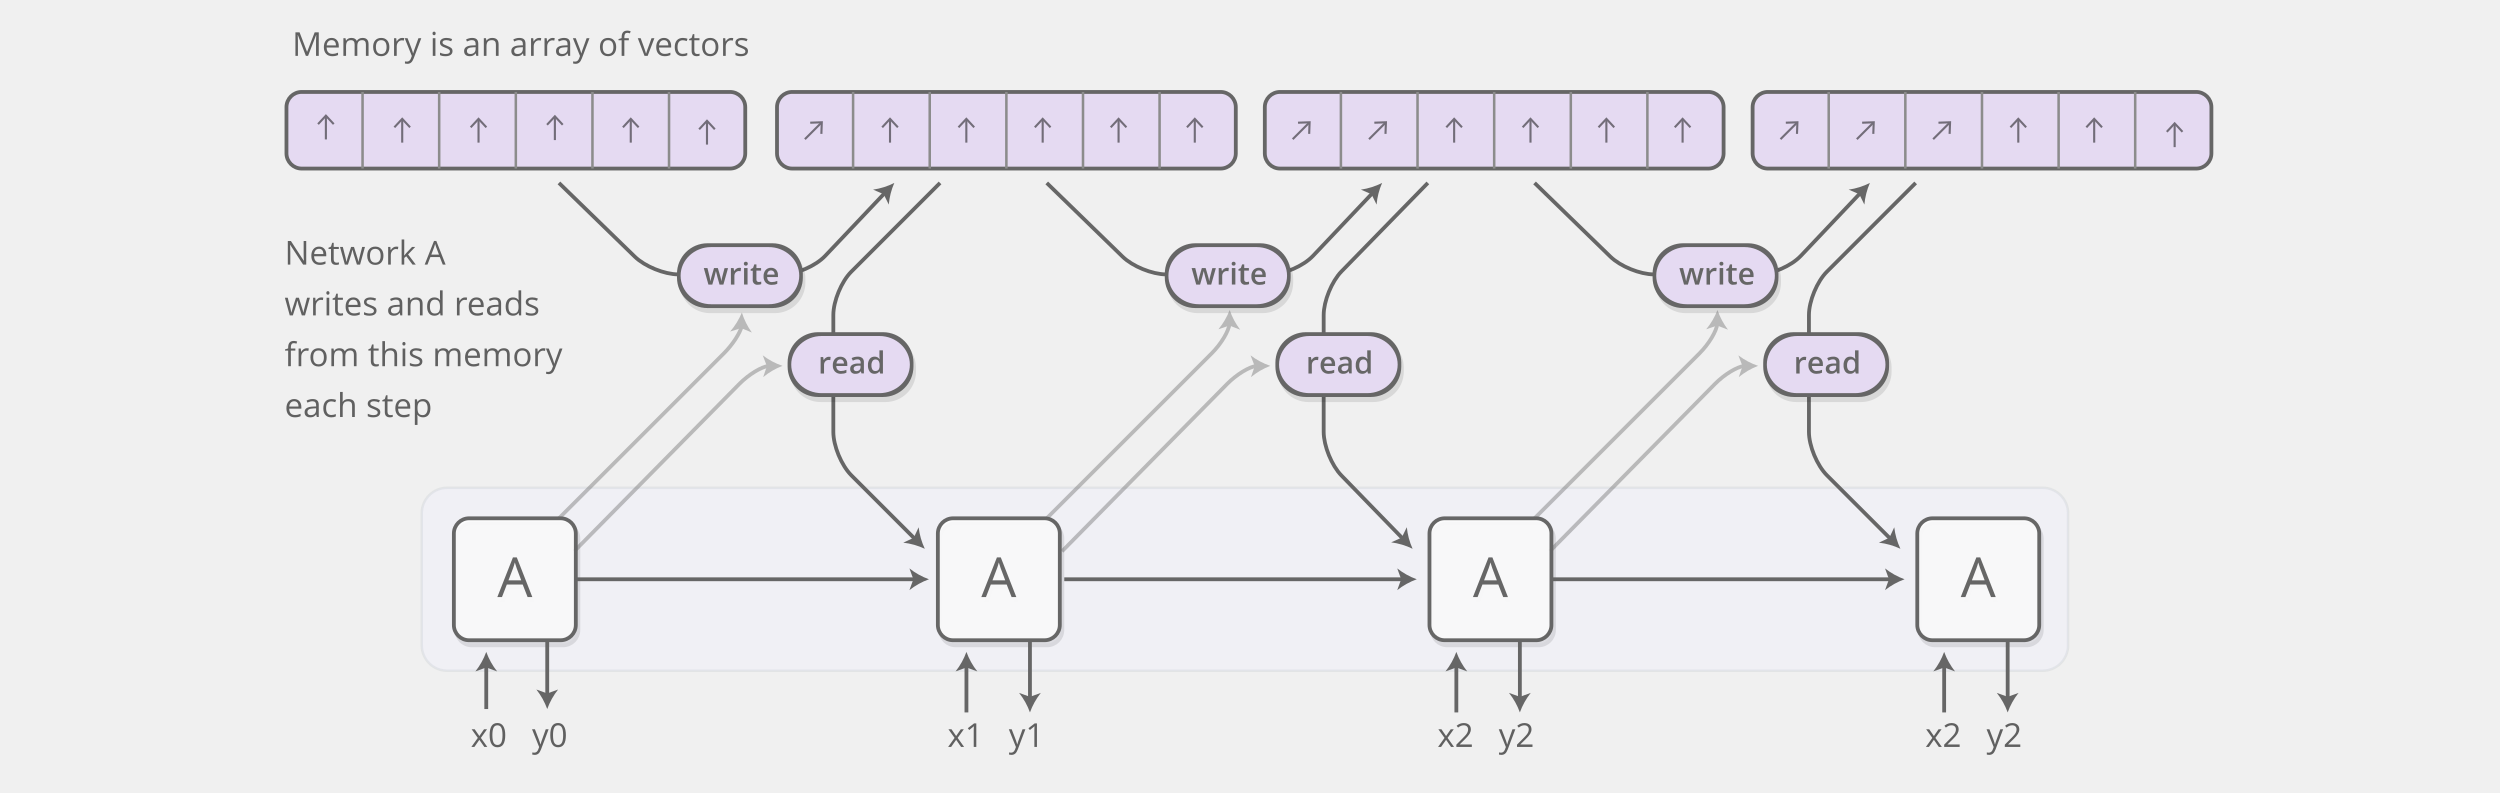
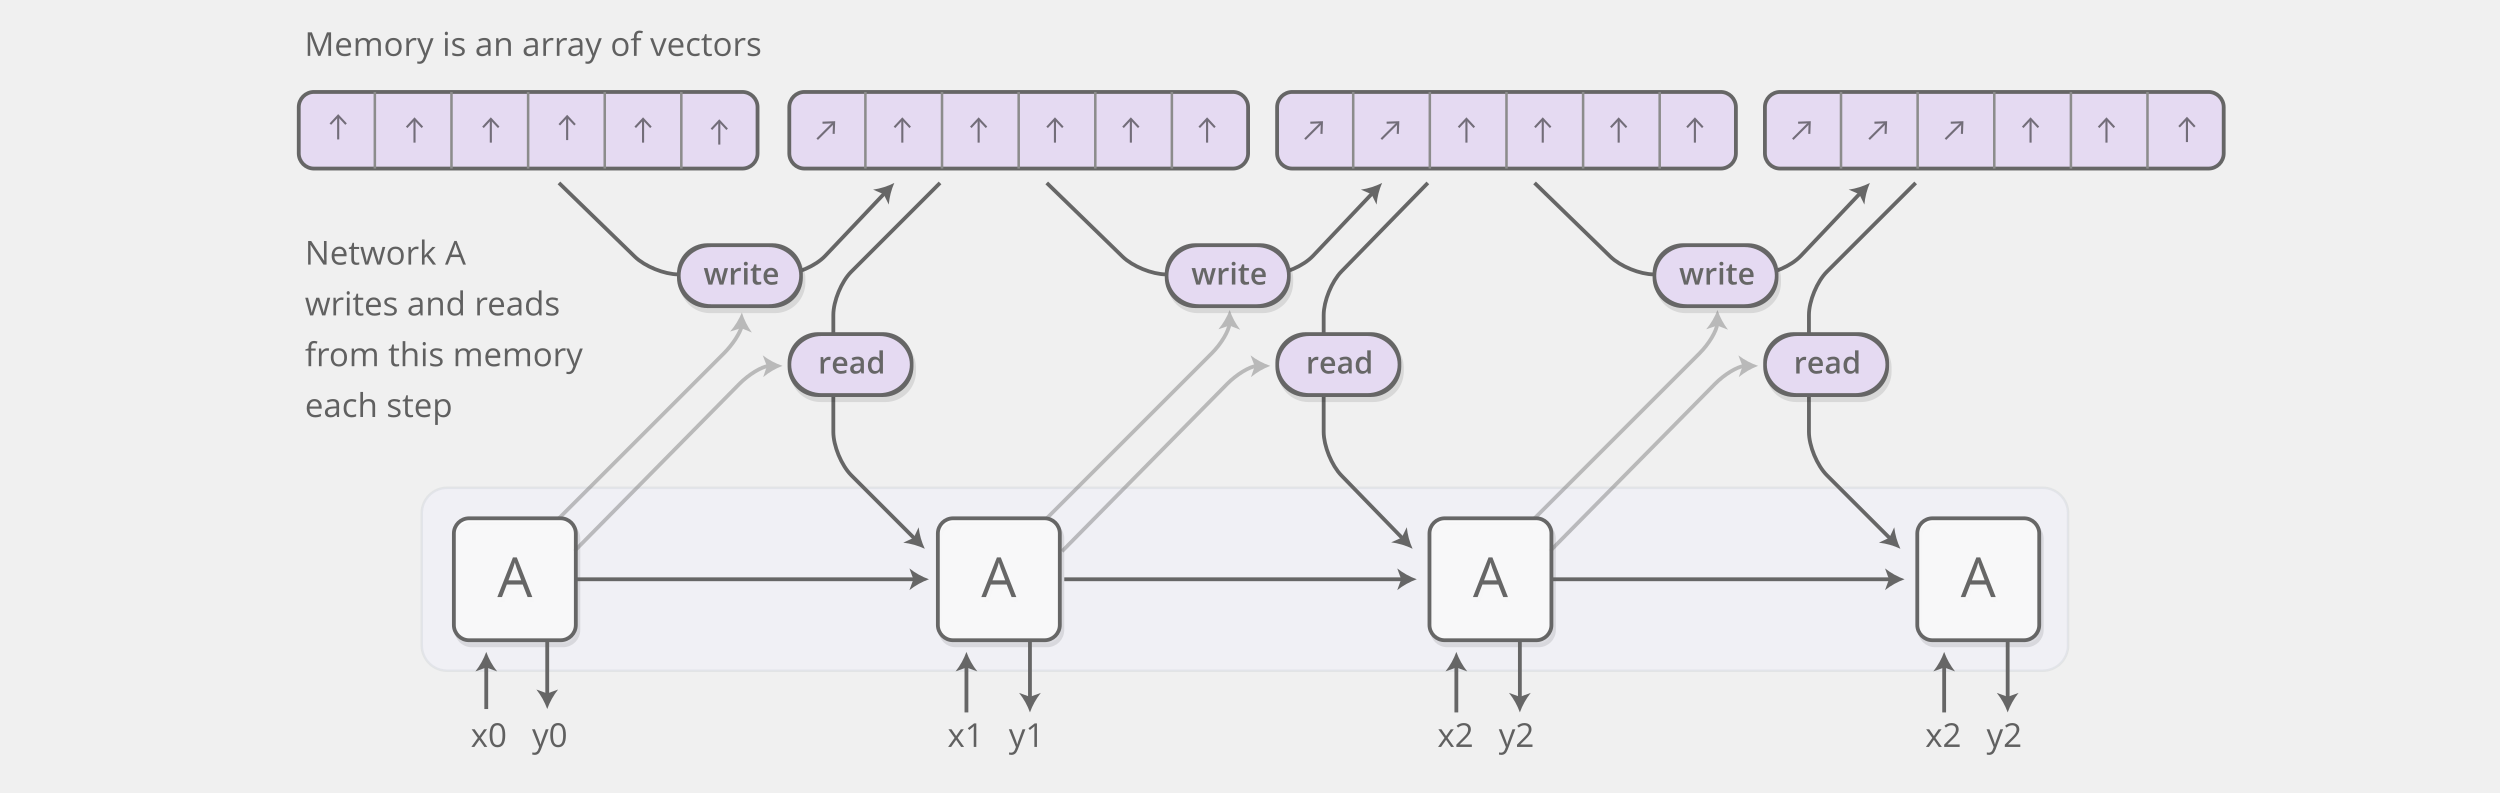
<svg xmlns="http://www.w3.org/2000/svg" xmlns:xlink="http://www.w3.org/1999/xlink" id="background" width="984" height="312" viewBox="0 0 984 312">
  <defs>
    <symbol id="array-small" data-name="array-small" viewBox="0 0 182.08 31.66">
      <rect x="0.75" y="0.75" width="180.58" height="30.16" rx="6" ry="6" fill="#e5daf2" stroke="#666" stroke-miterlimit="10" stroke-width="1.5" />
      <line x1="30.7" y1="30.91" x2="30.7" y2="0.75" fill="none" stroke="#8c8c8c" stroke-miterlimit="10" />
      <line x1="60.86" y1="30.91" x2="60.86" y2="0.75" fill="none" stroke="#8c8c8c" stroke-miterlimit="10" />
      <line x1="91.03" y1="30.91" x2="91.03" y2="0.75" fill="none" stroke="#8c8c8c" stroke-miterlimit="10" />
      <line x1="121.19" y1="30.91" x2="121.19" y2="0.75" fill="none" stroke="#8c8c8c" stroke-miterlimit="10" />
      <line x1="151.33" y1="30.91" x2="151.33" y2="0.75" fill="none" stroke="#8c8c8c" stroke-miterlimit="10" />
    </symbol>
    <symbol id="rnn-bg" data-name="rnn-bg" viewBox="0 0 49.5 49.5">
      <rect x="0.75" y="0.75" width="48" height="48" rx="6" ry="6" fill="#fff" fill-opacity="0.8" stroke="#666" stroke-width="1.5" />
    </symbol>
    <symbol id="rnn-a" data-name="rnn-a" viewBox="0 0 49.5 49.5">
      <use id="rnn-bg-3" data-name="rnn-bg" width="49.5" height="49.5" xlink:href="#rnn-bg" />
      <path d="M29.77,31.75l-1.93-4.94H21.6l-1.91,4.94H17.86L24,16.14h1.52l6.11,15.61H29.77Zm-2.5-6.57-1.81-4.82q-0.35-.91-0.72-2.24a20.34,20.34,0,0,1-.67,2.24l-1.83,4.82h5Z" fill="#666" />
    </symbol>
    <symbol id="op-read" data-name="op-read" viewBox="0 0 49.54 25.5">
      <g id="_Group_4" data-name="&lt;Group&gt;">
        <g>
          <path d="M48.83,12.75a12,12,0,0,1-12,12H12.71a12,12,0,1,1,0-24H36.83a12,12,0,0,1,12,12h0Z" fill="#e5daf2" />
          <path d="M49.54,13.5a12,12,0,0,1-12,12H12a12,12,0,0,1-12-12V12A12,12,0,0,1,12,0H37.54a12,12,0,0,1,12,12v1.5ZM1.43,12.75c0,6.19,5.4,11.25,12,11.25H36.12c6.6,0,12-5.06,12-11.25S42.72,1.5,36.12,1.5H13.43C6.83,1.5,1.43,6.56,1.43,12.75Z" fill="#666" />
        </g>
      </g>
      <g>
        <path d="M16.25,9.67a3.31,3.31,0,0,1,.69.06L16.8,11a2.6,2.6,0,0,0-.61-0.07,1.76,1.76,0,0,0-1.34.54,2,2,0,0,0-.51,1.4v3.39H13V9.79H14l0.18,1.14h0.07A2.57,2.57,0,0,1,15.13,10,2,2,0,0,1,16.25,9.67Z" fill="#666" />
        <path d="M21,16.38a3.13,3.13,0,0,1-2.36-.88,3.35,3.35,0,0,1-.85-2.43,3.67,3.67,0,0,1,.79-2.5,2.73,2.73,0,0,1,2.17-.91,2.67,2.67,0,0,1,2,.78,3,3,0,0,1,.74,2.14v0.74H19.16a2.13,2.13,0,0,0,.51,1.45,1.78,1.78,0,0,0,1.35.51,5,5,0,0,0,1.07-.11,5.61,5.61,0,0,0,1.06-.36v1.12a4.23,4.23,0,0,1-1,.34A6.25,6.25,0,0,1,21,16.38Zm-0.25-5.67a1.38,1.38,0,0,0-1.05.42,2,2,0,0,0-.47,1.21h2.94a1.79,1.79,0,0,0-.39-1.22A1.32,1.32,0,0,0,20.71,10.71Z" fill="#666" />
        <path d="M29.1,16.27l-0.28-.9h0a2.65,2.65,0,0,1-.94.81,3,3,0,0,1-1.22.21,2.06,2.06,0,0,1-1.49-.52,1.93,1.93,0,0,1-.54-1.46,1.71,1.71,0,0,1,.74-1.51,4.29,4.29,0,0,1,2.27-.56l1.12,0V12A1.31,1.31,0,0,0,28.43,11a1.18,1.18,0,0,0-.9-0.31,3.11,3.11,0,0,0-1,.15,7.21,7.21,0,0,0-.88.35l-0.45-1a4.79,4.79,0,0,1,1.15-.42,5.31,5.31,0,0,1,1.18-.14,2.8,2.8,0,0,1,1.87.54,2.11,2.11,0,0,1,.63,1.69v4.37h-1Zm-2.05-.94a1.71,1.71,0,0,0,1.2-.42,1.52,1.52,0,0,0,.45-1.17V13.17l-0.83,0a2.85,2.85,0,0,0-1.42.33,1,1,0,0,0-.44.89,0.87,0.87,0,0,0,.26.67A1.11,1.11,0,0,0,27.05,15.33Z" fill="#666" />
        <path d="M34.19,16.38a2.26,2.26,0,0,1-1.89-.88A4,4,0,0,1,31.62,13a4,4,0,0,1,.69-2.48,2.28,2.28,0,0,1,1.91-.89,2.23,2.23,0,0,1,1.95.94h0.07a8.25,8.25,0,0,1-.1-1.1V7.15h1.38v9.12H36.44l-0.24-.85H36.13A2.2,2.2,0,0,1,34.19,16.38Zm0.37-1.11a1.5,1.5,0,0,0,1.24-.48,2.51,2.51,0,0,0,.4-1.55V13a2.9,2.9,0,0,0-.4-1.74,1.48,1.48,0,0,0-1.25-.52,1.27,1.27,0,0,0-1.12.59A3,3,0,0,0,33,13.06a2.94,2.94,0,0,0,.38,1.64A1.29,1.29,0,0,0,34.56,15.27Z" fill="#666" />
      </g>
    </symbol>
    <symbol id="op-write" data-name="op-write" viewBox="0 0 49.54 25.5">
      <g id="_Group_6" data-name="&lt;Group&gt;">
        <g>
          <path d="M48.83,12.75a12,12,0,0,1-12,12H12.71a12,12,0,1,1,0-24H36.83a12,12,0,0,1,12,12h0Z" fill="#e5daf2" />
          <path d="M49.54,13.5a12,12,0,0,1-12,12H12a12,12,0,0,1-12-12V12A12,12,0,0,1,12,0H37.54a12,12,0,0,1,12,12v1.5ZM1.43,12.75c0,6.19,5.4,11.25,12,11.25H36.12c6.6,0,12-5.06,12-11.25S42.72,1.5,36.12,1.5H13.43C6.83,1.5,1.43,6.56,1.43,12.75Z" fill="#666" />
        </g>
      </g>
      <g>
        <path d="M16.74,16.25l-0.84-3q-0.15-.48-0.55-2.23H15.3q-0.34,1.58-.54,2.24l-0.86,3H12.37L10.56,9.77H12L12.79,13q0.28,1.18.4,2h0q0.06-.43.18-1t0.21-.83l1-3.41h1.51l1,3.41q0.09,0.29.22,0.88a6.76,6.76,0,0,1,.16.92h0a18,18,0,0,1,.41-2l0.84-3.19h1.38l-1.83,6.48H16.74Z" fill="#666" />
        <path d="M24.51,9.65a3.31,3.31,0,0,1,.69.06L25.06,11a2.6,2.6,0,0,0-.61-0.07,1.76,1.76,0,0,0-1.34.54,2,2,0,0,0-.51,1.4v3.39H21.23V9.77H22.3l0.18,1.14h0.07A2.57,2.57,0,0,1,23.4,10,2,2,0,0,1,24.51,9.65Z" fill="#666" />
        <path d="M26.32,8.05a0.76,0.76,0,0,1,.2-0.57,0.79,0.79,0,0,1,.58-0.2,0.77,0.77,0,0,1,.57.2,0.76,0.76,0,0,1,.2.57,0.75,0.75,0,0,1-.2.55,0.76,0.76,0,0,1-.57.2,0.78,0.78,0,0,1-.58-0.2A0.75,0.75,0,0,1,26.32,8.05Zm1.46,8.2H26.4V9.77h1.38v6.48Z" fill="#666" />
        <path d="M32.16,15.25a3.35,3.35,0,0,0,1-.16v1a2.78,2.78,0,0,1-.59.17,4.06,4.06,0,0,1-.75.07,1.78,1.78,0,0,1-2-2.06V10.81H29V10.2l0.95-.5,0.47-1.37h0.85V9.77H33.1v1H31.26v3.47a1,1,0,0,0,.25.74A0.91,0.91,0,0,0,32.16,15.25Z" fill="#666" />
        <path d="M37.29,16.37a3.13,3.13,0,0,1-2.36-.88,3.35,3.35,0,0,1-.85-2.43,3.67,3.67,0,0,1,.79-2.5A2.73,2.73,0,0,1,37,9.65a2.67,2.67,0,0,1,2,.78,3,3,0,0,1,.74,2.14v0.74H35.49A2.13,2.13,0,0,0,36,14.77a1.78,1.78,0,0,0,1.35.51,5,5,0,0,0,1.07-.11,5.61,5.61,0,0,0,1.06-.36v1.12a4.23,4.23,0,0,1-1,.34A6.25,6.25,0,0,1,37.29,16.37ZM37,10.7a1.38,1.38,0,0,0-1.05.42,2,2,0,0,0-.47,1.21h2.94a1.79,1.79,0,0,0-.39-1.22A1.32,1.32,0,0,0,37,10.7Z" fill="#666" />
      </g>
    </symbol>
    <symbol id="array-vector" data-name="array-vector" viewBox="0 0 36 36">
      <rect width="36" height="36" fill="#d8c2f2" opacity="0" />
      <g opacity="0.5">
        <g>
          <line x1="18" y1="24" x2="18" y2="13.08" fill="none" stroke="#000" stroke-miterlimit="10" />
          <polygon points="22.09 16.4 21.36 17.08 18 13.47 14.64 17.08 13.91 16.4 18 12 22.09 16.4" />
        </g>
      </g>
    </symbol>
  </defs>
  <g id="_Group_" data-name="&lt;Group&gt;">
    <rect x="166" y="192" width="648" height="72" rx="10" ry="10" fill="#f0f0f5" />
    <g opacity="0.1">
      <rect x="166" y="192" width="648" height="72" rx="10" ry="10" fill="none" stroke="#667780" />
    </g>
  </g>
-   <use id="array-small-3" data-name="array-small" width="182.08" height="31.66" transform="translate(112 35.44)" xlink:href="#array-small" />
-   <use width="182.08" height="31.66" transform="translate(305.08 35.44)" xlink:href="#array-small" />
-   <use width="182.08" height="31.66" transform="translate(497.08 35.44)" xlink:href="#array-small" />
-   <use id="array-small-10" data-name="array-small" width="182.08" height="31.66" transform="translate(689.08 35.44)" xlink:href="#array-small" />
+   <use id="array-small-3" data-name="array-small" width="182.08" height="31.66" transform="translate(116.84 35.44)" xlink:href="#array-small" />
+   <use width="182.08" height="31.66" transform="translate(309.92 35.44)" xlink:href="#array-small" />
+   <use width="182.08" height="31.66" transform="translate(501.92 35.44)" xlink:href="#array-small" />
+   <use id="array-small-10" data-name="array-small" width="182.08" height="31.66" transform="translate(693.92 35.44)" xlink:href="#array-small" />
  <g id="_Group_2" data-name="&lt;Group&gt;">
    <g opacity="0.1">
      <rect x="755.64" y="206" width="48" height="48" rx="6" ry="6" opacity="0.8" />
      <rect x="755.64" y="206" width="48" height="48" rx="6" ry="6" fill="none" stroke="#000" stroke-width="1.5" />
      <path d="M784.66,237l-1.93-4.94h-6.23L774.58,237h-1.83l6.14-15.61h1.52L786.53,237h-1.87Zm-2.5-6.57-1.81-4.82q-0.35-.91-0.72-2.24a20.34,20.34,0,0,1-.67,2.24l-1.83,4.82h5Z" />
    </g>
    <use width="49.5" height="49.5" transform="translate(753.89 203.25)" xlink:href="#rnn-a" />
  </g>
  <g>
    <path d="M220,72l29.83,29c3.94,3.84,11.67,7,17.17,7h40.89c5.5,0,13.1-3.27,16.88-7.26l23.5-24.8" fill="none" stroke="#666" stroke-miterlimit="10" stroke-width="1.5" />
    <path d="M352,72a27.2,27.2,0,0,0-2.18,8.53l-2-4.07-4.17-1.82A27.18,27.18,0,0,0,352,72Z" fill="#666" />
  </g>
  <g>
    <path d="M370,72l-34.93,34.93C331.18,110.82,328,118.5,328,124v46c0,5.5,3.18,13.18,7.07,17.07l25.09,25.09" fill="none" stroke="#666" stroke-miterlimit="10" stroke-width="1.5" />
    <path d="M364,216a27.2,27.2,0,0,0-8.47-2.41l4.12-1.93,1.93-4.12A27.18,27.18,0,0,0,364,216Z" fill="#666" />
  </g>
  <g id="_Group_3" data-name="&lt;Group&gt;">
    <g opacity="0.1">
      <path d="M359.83,145.5a12,12,0,0,1-12,12H323.71a12,12,0,0,1,0-24h24.12a12,12,0,0,1,12,12h0Z" />
      <path d="M360.54,146.25a12,12,0,0,1-12,12H323a12,12,0,0,1-12-12v-1.5a12,12,0,0,1,12-12h25.54a12,12,0,0,1,12,12v1.5Zm-48.12-.75c0,6.19,5.4,11.25,12,11.25h22.69c6.6,0,12-5.06,12-11.25s-5.4-11.25-12-11.25H324.43C317.83,134.25,312.43,139.31,312.43,145.5Z" />
      <path d="M327.25,142.42a3.31,3.31,0,0,1,.69.06l-0.13,1.28a2.6,2.6,0,0,0-.61-0.07,1.76,1.76,0,0,0-1.34.54,2,2,0,0,0-.51,1.4V149H324v-6.48H325l0.18,1.14h0.07a2.57,2.57,0,0,1,.84-0.92A2,2,0,0,1,327.25,142.42Z" />
      <path d="M332,149.13a3.13,3.13,0,0,1-2.36-.88,3.35,3.35,0,0,1-.85-2.43,3.67,3.67,0,0,1,.79-2.5,2.73,2.73,0,0,1,2.17-.91,2.67,2.67,0,0,1,2,.78,3,3,0,0,1,.74,2.14v0.74h-4.32a2.13,2.13,0,0,0,.51,1.45A1.78,1.78,0,0,0,332,148a5,5,0,0,0,1.07-.11,5.61,5.61,0,0,0,1.06-.36v1.12a4.23,4.23,0,0,1-1,.34A6.25,6.25,0,0,1,332,149.13Zm-0.25-5.67a1.38,1.38,0,0,0-1.05.42,2,2,0,0,0-.47,1.21h2.94a1.79,1.79,0,0,0-.39-1.22A1.32,1.32,0,0,0,331.71,143.46Z" />
      <path d="M340.1,149l-0.28-.9h0a2.65,2.65,0,0,1-.94.81,3,3,0,0,1-1.22.21,2.06,2.06,0,0,1-1.49-.52,1.93,1.93,0,0,1-.54-1.46,1.71,1.71,0,0,1,.74-1.51,4.29,4.29,0,0,1,2.27-.56l1.12,0v-0.35a1.31,1.31,0,0,0-.29-0.93,1.18,1.18,0,0,0-.9-0.31,3.11,3.11,0,0,0-1,.15,7.21,7.21,0,0,0-.88.35l-0.45-1a4.79,4.79,0,0,1,1.15-.42,5.31,5.31,0,0,1,1.18-.14,2.8,2.8,0,0,1,1.87.54,2.11,2.11,0,0,1,.63,1.69V149h-1Zm-2.05-.94a1.71,1.71,0,0,0,1.2-.42,1.52,1.52,0,0,0,.45-1.17v-0.56l-0.83,0a2.85,2.85,0,0,0-1.42.33,1,1,0,0,0-.44.89,0.87,0.87,0,0,0,.26.67A1.11,1.11,0,0,0,338.05,148.08Z" />
      <path d="M345.19,149.13a2.26,2.26,0,0,1-1.89-.88,4.82,4.82,0,0,1,0-4.95,2.28,2.28,0,0,1,1.91-.89,2.23,2.23,0,0,1,1.95.94h0.07a8.25,8.25,0,0,1-.1-1.1V139.9h1.38V149h-1.08l-0.24-.85h-0.06A2.2,2.2,0,0,1,345.19,149.13Zm0.37-1.11a1.5,1.5,0,0,0,1.24-.48,2.51,2.51,0,0,0,.4-1.55V145.8a2.9,2.9,0,0,0-.4-1.74,1.48,1.48,0,0,0-1.25-.52,1.27,1.27,0,0,0-1.12.59,3,3,0,0,0-.39,1.68,2.94,2.94,0,0,0,.38,1.64A1.29,1.29,0,0,0,345.56,148Z" />
    </g>
    <use width="49.54" height="25.5" transform="translate(310 130.75)" xlink:href="#op-read" />
  </g>
  <g id="_Group_5" data-name="&lt;Group&gt;">
    <g opacity="0.1">
      <path d="M316.29,110.5a12,12,0,0,1-12,12H280.17a12,12,0,1,1,0-24h24.12a12,12,0,0,1,12,12h0Z" />
      <path d="M317,111.25a12,12,0,0,1-12,12H279.46a12,12,0,0,1-12-12v-1.5a12,12,0,0,1,12-12H305a12,12,0,0,1,12,12v1.5Zm-48.12-.75c0,6.19,5.4,11.25,12,11.25h22.69c6.6,0,12-5.06,12-11.25s-5.4-11.25-12-11.25H280.88C274.28,99.25,268.88,104.31,268.88,110.5Z" />
      <path d="M284.19,114l-0.84-3q-0.15-.48-0.55-2.23h-0.05q-0.34,1.58-.54,2.24l-0.86,3h-1.52L278,107.52h1.41l0.83,3.19q0.28,1.18.4,2h0q0.06-.43.18-1t0.21-.83l1-3.41h1.51l1,3.41q0.09,0.29.22,0.88a6.76,6.76,0,0,1,.16.92h0a18,18,0,0,1,.41-2l0.84-3.19h1.38L285.74,114h-1.55Z" />
      <path d="M292,107.4a3.31,3.31,0,0,1,.69.06l-0.13,1.28a2.6,2.6,0,0,0-.61-0.07,1.76,1.76,0,0,0-1.34.54,2,2,0,0,0-.51,1.4V114h-1.38v-6.48h1.08l0.18,1.14H290a2.57,2.57,0,0,1,.84-0.92A2,2,0,0,1,292,107.4Z" />
      <path d="M293.77,105.8a0.76,0.76,0,0,1,.2-0.57,0.79,0.79,0,0,1,.58-0.2,0.77,0.77,0,0,1,.57.2,0.76,0.76,0,0,1,.2.57,0.75,0.75,0,0,1-.2.55,0.76,0.76,0,0,1-.57.2,0.78,0.78,0,0,1-.58-0.2A0.75,0.75,0,0,1,293.77,105.8Zm1.46,8.2h-1.38v-6.48h1.38V114Z" />
      <path d="M299.62,113a3.35,3.35,0,0,0,1-.16v1a2.78,2.78,0,0,1-.59.17,4.06,4.06,0,0,1-.75.07,1.78,1.78,0,0,1-2-2.06v-3.49h-0.88V108l0.95-.5,0.47-1.37h0.85v1.44h1.85v1h-1.85V112a1,1,0,0,0,.25.74A0.91,0.91,0,0,0,299.62,113Z" />
      <path d="M304.75,114.12a3.13,3.13,0,0,1-2.36-.88,3.35,3.35,0,0,1-.85-2.43,3.67,3.67,0,0,1,.79-2.5,2.73,2.73,0,0,1,2.17-.91,2.67,2.67,0,0,1,2,.78,3,3,0,0,1,.74,2.14v0.74h-4.32a2.13,2.13,0,0,0,.51,1.45,1.78,1.78,0,0,0,1.35.51,5,5,0,0,0,1.07-.11,5.61,5.61,0,0,0,1.06-.36v1.12a4.23,4.23,0,0,1-1,.34A6.25,6.25,0,0,1,304.75,114.12Zm-0.25-5.67a1.38,1.38,0,0,0-1.05.42,2,2,0,0,0-.47,1.21h2.94a1.79,1.79,0,0,0-.39-1.22A1.32,1.32,0,0,0,304.5,108.45Z" />
    </g>
    <use width="49.54" height="25.5" transform="translate(266.46 95.75)" xlink:href="#op-write" />
  </g>
  <g opacity="0.4">
    <g>
      <path d="M220,204l64.93-64.93c3.45-3.45,6.35-7.94,7-10.64" fill="none" stroke="#666" stroke-miterlimit="10" stroke-width="1.5" />
      <path d="M292,123a27.2,27.2,0,0,0,3.93,7.88l-4.21-1.74-4.34,1.36A27.17,27.17,0,0,0,292,123Z" fill="#666" />
    </g>
  </g>
  <g>
    <path d="M412,72l29.83,29c3.94,3.84,11.67,7,17.17,7h40.89c5.5,0,13.1-3.27,16.88-7.26l23.5-24.8" fill="none" stroke="#666" stroke-miterlimit="10" stroke-width="1.5" />
    <path d="M544,72a27.2,27.2,0,0,0-2.18,8.53l-2-4.07-4.17-1.82A27.18,27.18,0,0,0,544,72Z" fill="#666" />
  </g>
  <g>
    <path d="M562,72l-34,34.84c-3.84,3.94-7,11.66-7,17.16v46c0,5.5,3.14,13.23,7,17.17l24.24,24.94" fill="none" stroke="#666" stroke-miterlimit="10" stroke-width="1.5" />
    <path d="M556,216a27.2,27.2,0,0,0-8.43-2.53l4.15-1.87,2-4.09A27.17,27.17,0,0,0,556,216Z" fill="#666" />
  </g>
  <g id="_Group_7" data-name="&lt;Group&gt;">
    <g opacity="0.1">
      <path d="M551.83,145.5a12,12,0,0,1-12,12H515.71a12,12,0,1,1,0-24h24.12a12,12,0,0,1,12,12h0Z" />
      <path d="M552.54,146.25a12,12,0,0,1-12,12H515a12,12,0,0,1-12-12v-1.5a12,12,0,0,1,12-12h25.54a12,12,0,0,1,12,12v1.5Zm-48.12-.75c0,6.19,5.4,11.25,12,11.25h22.69c6.6,0,12-5.06,12-11.25s-5.4-11.25-12-11.25H516.43C509.83,134.25,504.43,139.31,504.43,145.5Z" />
      <path d="M519.25,142.42a3.31,3.31,0,0,1,.69.06l-0.13,1.28a2.6,2.6,0,0,0-.61-0.07,1.76,1.76,0,0,0-1.34.54,2,2,0,0,0-.51,1.4V149H516v-6.48H517l0.18,1.14h0.07a2.57,2.57,0,0,1,.84-0.92A2,2,0,0,1,519.25,142.42Z" />
      <path d="M524,149.13a3.13,3.13,0,0,1-2.36-.88,3.35,3.35,0,0,1-.85-2.43,3.67,3.67,0,0,1,.79-2.5,2.73,2.73,0,0,1,2.17-.91,2.67,2.67,0,0,1,2,.78,3,3,0,0,1,.74,2.14v0.74h-4.32a2.13,2.13,0,0,0,.51,1.45A1.78,1.78,0,0,0,524,148a5,5,0,0,0,1.07-.11,5.61,5.61,0,0,0,1.06-.36v1.12a4.23,4.23,0,0,1-1,.34A6.25,6.25,0,0,1,524,149.13Zm-0.25-5.67a1.38,1.38,0,0,0-1.05.42,2,2,0,0,0-.47,1.21h2.94a1.79,1.79,0,0,0-.39-1.22A1.32,1.32,0,0,0,523.71,143.46Z" />
      <path d="M532.1,149l-0.28-.9h0a2.65,2.65,0,0,1-.94.81,3,3,0,0,1-1.22.21,2.06,2.06,0,0,1-1.49-.52,1.93,1.93,0,0,1-.54-1.46,1.71,1.71,0,0,1,.74-1.51,4.29,4.29,0,0,1,2.27-.56l1.12,0v-0.35a1.31,1.31,0,0,0-.29-0.93,1.18,1.18,0,0,0-.9-0.31,3.11,3.11,0,0,0-1,.15,7.21,7.21,0,0,0-.88.35l-0.45-1a4.79,4.79,0,0,1,1.15-.42,5.31,5.31,0,0,1,1.18-.14,2.8,2.8,0,0,1,1.87.54,2.11,2.11,0,0,1,.63,1.69V149h-1Zm-2.05-.94a1.71,1.71,0,0,0,1.2-.42,1.52,1.52,0,0,0,.45-1.17v-0.56l-0.83,0a2.85,2.85,0,0,0-1.42.33,1,1,0,0,0-.44.89,0.87,0.87,0,0,0,.26.67A1.11,1.11,0,0,0,530.05,148.08Z" />
      <path d="M537.19,149.13a2.26,2.26,0,0,1-1.89-.88,4.82,4.82,0,0,1,0-4.95,2.28,2.28,0,0,1,1.91-.89,2.23,2.23,0,0,1,1.95.94h0.07a8.25,8.25,0,0,1-.1-1.1V139.9h1.38V149h-1.08l-0.24-.85h-0.06A2.2,2.2,0,0,1,537.19,149.13Zm0.37-1.11a1.5,1.5,0,0,0,1.24-.48,2.51,2.51,0,0,0,.4-1.55V145.8a2.9,2.9,0,0,0-.4-1.74,1.48,1.48,0,0,0-1.25-.52,1.27,1.27,0,0,0-1.12.59,3,3,0,0,0-.39,1.68,2.94,2.94,0,0,0,.38,1.64A1.29,1.29,0,0,0,537.56,148Z" />
    </g>
    <use width="49.54" height="25.5" transform="translate(502 130.75)" xlink:href="#op-read" />
  </g>
  <g id="_Group_9" data-name="&lt;Group&gt;">
    <g opacity="0.1">
      <path d="M508.29,110.5a12,12,0,0,1-12,12H472.17a12,12,0,1,1,0-24h24.12a12,12,0,0,1,12,12h0Z" />
      <path d="M509,111.25a12,12,0,0,1-12,12H471.46a12,12,0,0,1-12-12v-1.5a12,12,0,0,1,12-12H497a12,12,0,0,1,12,12v1.5Zm-48.12-.75c0,6.19,5.4,11.25,12,11.25h22.69c6.6,0,12-5.06,12-11.25s-5.4-11.25-12-11.25H472.88C466.28,99.25,460.88,104.31,460.88,110.5Z" />
      <path d="M476.19,114l-0.84-3q-0.15-.48-0.55-2.23h-0.05q-0.34,1.58-.54,2.24l-0.86,3h-1.52L470,107.52h1.41l0.83,3.19q0.28,1.18.4,2h0q0.06-.43.18-1t0.21-.83l1-3.41h1.51l1,3.41q0.09,0.29.22,0.88a6.76,6.76,0,0,1,.16.92h0a18,18,0,0,1,.41-2l0.84-3.19h1.38L477.74,114h-1.55Z" />
      <path d="M484,107.4a3.31,3.31,0,0,1,.69.06l-0.13,1.28a2.6,2.6,0,0,0-.61-0.07,1.76,1.76,0,0,0-1.34.54,2,2,0,0,0-.51,1.4V114h-1.38v-6.48h1.08l0.18,1.14H482a2.57,2.57,0,0,1,.84-0.92A2,2,0,0,1,484,107.4Z" />
      <path d="M485.77,105.8a0.76,0.76,0,0,1,.2-0.57,0.79,0.79,0,0,1,.58-0.2,0.77,0.77,0,0,1,.57.2,0.76,0.76,0,0,1,.2.57,0.75,0.75,0,0,1-.2.55,0.76,0.76,0,0,1-.57.2,0.78,0.78,0,0,1-.58-0.2A0.75,0.75,0,0,1,485.77,105.8Zm1.46,8.2h-1.38v-6.48h1.38V114Z" />
      <path d="M491.62,113a3.35,3.35,0,0,0,1-.16v1a2.78,2.78,0,0,1-.59.17,4.06,4.06,0,0,1-.75.07,1.78,1.78,0,0,1-2-2.06v-3.49h-0.88V108l0.95-.5,0.47-1.37h0.85v1.44h1.85v1h-1.85V112a1,1,0,0,0,.25.74A0.91,0.91,0,0,0,491.62,113Z" />
      <path d="M496.75,114.12a3.13,3.13,0,0,1-2.36-.88,3.35,3.35,0,0,1-.85-2.43,3.67,3.67,0,0,1,.79-2.5,2.73,2.73,0,0,1,2.17-.91,2.67,2.67,0,0,1,2,.78,3,3,0,0,1,.74,2.14v0.74h-4.32a2.13,2.13,0,0,0,.51,1.45,1.78,1.78,0,0,0,1.35.51,5,5,0,0,0,1.07-.11,5.61,5.61,0,0,0,1.06-.36v1.12a4.23,4.23,0,0,1-1,.34A6.25,6.25,0,0,1,496.75,114.12Zm-0.25-5.67a1.38,1.38,0,0,0-1.05.42,2,2,0,0,0-.47,1.21h2.94a1.79,1.79,0,0,0-.39-1.22A1.32,1.32,0,0,0,496.5,108.45Z" />
    </g>
    <use width="49.54" height="25.5" transform="translate(458.46 95.75)" xlink:href="#op-write" />
  </g>
  <g opacity="0.4">
    <g>
      <path d="M412,204l64.93-64.93c3.7-3.7,6.75-8.78,7-11.64" fill="none" stroke="#666" stroke-miterlimit="10" stroke-width="1.5" />
      <path d="M484,122a27.2,27.2,0,0,0,4.13,7.77l-4.25-1.63-4.31,1.46A27.18,27.18,0,0,0,484,122Z" fill="#666" />
    </g>
  </g>
  <g>
    <path d="M604,72l29.83,29c3.94,3.84,11.67,7,17.17,7h40.89c5.5,0,13.1-3.27,16.88-7.26l23.5-24.8" fill="none" stroke="#666" stroke-miterlimit="10" stroke-width="1.5" />
    <path d="M736,72a27.2,27.2,0,0,0-2.18,8.53l-2-4.07-4.17-1.82A27.18,27.18,0,0,0,736,72Z" fill="#666" />
  </g>
  <g>
    <path d="M754,72l-34.93,34.93C715.18,110.82,712,118.5,712,124v46c0,5.5,3.18,13.18,7.07,17.07l25.09,25.09" fill="none" stroke="#666" stroke-miterlimit="10" stroke-width="1.5" />
    <path d="M748,216a27.2,27.2,0,0,0-8.47-2.41l4.12-1.93,1.93-4.12A27.18,27.18,0,0,0,748,216Z" fill="#666" />
  </g>
  <g id="_Group_11" data-name="&lt;Group&gt;">
    <g opacity="0.1">
      <path d="M743.83,145.5a12,12,0,0,1-12,12H707.71a12,12,0,0,1,0-24h24.12a12,12,0,0,1,12,12h0Z" />
      <path d="M744.54,146.25a12,12,0,0,1-12,12H707a12,12,0,0,1-12-12v-1.5a12,12,0,0,1,12-12h25.54a12,12,0,0,1,12,12v1.5Zm-48.12-.75c0,6.19,5.4,11.25,12,11.25h22.69c6.6,0,12-5.06,12-11.25s-5.4-11.25-12-11.25H708.43C701.83,134.25,696.43,139.31,696.43,145.5Z" />
      <path d="M711.25,142.42a3.31,3.31,0,0,1,.69.06l-0.13,1.28a2.6,2.6,0,0,0-.61-0.07,1.76,1.76,0,0,0-1.34.54,2,2,0,0,0-.51,1.4V149H708v-6.48H709l0.18,1.14h0.07a2.57,2.57,0,0,1,.84-0.92A2,2,0,0,1,711.25,142.42Z" />
      <path d="M716,149.13a3.13,3.13,0,0,1-2.36-.88,3.35,3.35,0,0,1-.85-2.43,3.67,3.67,0,0,1,.79-2.5,2.73,2.73,0,0,1,2.17-.91,2.67,2.67,0,0,1,2,.78,3,3,0,0,1,.74,2.14v0.74h-4.32a2.13,2.13,0,0,0,.51,1.45A1.78,1.78,0,0,0,716,148a5,5,0,0,0,1.07-.11,5.61,5.61,0,0,0,1.06-.36v1.12a4.23,4.23,0,0,1-1,.34A6.25,6.25,0,0,1,716,149.13Zm-0.25-5.67a1.38,1.38,0,0,0-1.05.42,2,2,0,0,0-.47,1.21h2.94a1.79,1.79,0,0,0-.39-1.22A1.32,1.32,0,0,0,715.71,143.46Z" />
      <path d="M724.1,149l-0.28-.9h0a2.65,2.65,0,0,1-.94.81,3,3,0,0,1-1.22.21,2.06,2.06,0,0,1-1.49-.52,1.93,1.93,0,0,1-.54-1.46,1.71,1.71,0,0,1,.74-1.51,4.29,4.29,0,0,1,2.27-.56l1.12,0v-0.35a1.31,1.31,0,0,0-.29-0.93,1.18,1.18,0,0,0-.9-0.31,3.11,3.11,0,0,0-1,.15,7.21,7.21,0,0,0-.88.35l-0.45-1a4.79,4.79,0,0,1,1.15-.42,5.31,5.31,0,0,1,1.18-.14,2.8,2.8,0,0,1,1.87.54,2.11,2.11,0,0,1,.63,1.69V149h-1Zm-2.05-.94a1.71,1.71,0,0,0,1.2-.42,1.52,1.52,0,0,0,.45-1.17v-0.56l-0.83,0a2.85,2.85,0,0,0-1.42.33,1,1,0,0,0-.44.89,0.87,0.87,0,0,0,.26.67A1.11,1.11,0,0,0,722.05,148.08Z" />
      <path d="M729.19,149.13a2.26,2.26,0,0,1-1.89-.88,4.82,4.82,0,0,1,0-4.95,2.28,2.28,0,0,1,1.91-.89,2.23,2.23,0,0,1,1.95.94h0.07a8.25,8.25,0,0,1-.1-1.1V139.9h1.38V149h-1.08l-0.24-.85h-0.06A2.2,2.2,0,0,1,729.19,149.13Zm0.37-1.11a1.5,1.5,0,0,0,1.24-.48,2.51,2.51,0,0,0,.4-1.55V145.8a2.9,2.9,0,0,0-.4-1.74,1.48,1.48,0,0,0-1.25-.52,1.27,1.27,0,0,0-1.12.59,3,3,0,0,0-.39,1.68,2.94,2.94,0,0,0,.38,1.64A1.29,1.29,0,0,0,729.56,148Z" />
    </g>
    <use width="49.54" height="25.5" transform="translate(694 130.75)" xlink:href="#op-read" />
  </g>
  <g id="_Group_13" data-name="&lt;Group&gt;">
    <g opacity="0.1">
      <path d="M700.29,110.5a12,12,0,0,1-12,12H664.17a12,12,0,1,1,0-24h24.12a12,12,0,0,1,12,12h0Z" />
      <path d="M701,111.25a12,12,0,0,1-12,12H663.46a12,12,0,0,1-12-12v-1.5a12,12,0,0,1,12-12H689a12,12,0,0,1,12,12v1.5Zm-48.12-.75c0,6.19,5.4,11.25,12,11.25h22.69c6.6,0,12-5.06,12-11.25s-5.4-11.25-12-11.25H664.88C658.28,99.25,652.88,104.31,652.88,110.5Z" />
      <path d="M668.19,114l-0.84-3q-0.15-.48-0.55-2.23h-0.05q-0.34,1.58-.54,2.24l-0.86,3h-1.52L662,107.52h1.41l0.83,3.19q0.28,1.18.4,2h0q0.06-.43.18-1t0.21-.83l1-3.41h1.51l1,3.41q0.09,0.29.22,0.88a6.76,6.76,0,0,1,.16.92h0a18,18,0,0,1,.41-2l0.84-3.19h1.38L669.74,114h-1.55Z" />
      <path d="M676,107.4a3.31,3.31,0,0,1,.69.06l-0.13,1.28a2.6,2.6,0,0,0-.61-0.07,1.76,1.76,0,0,0-1.34.54,2,2,0,0,0-.51,1.4V114h-1.38v-6.48h1.08l0.18,1.14H674a2.57,2.57,0,0,1,.84-0.92A2,2,0,0,1,676,107.4Z" />
      <path d="M677.77,105.8a0.76,0.76,0,0,1,.2-0.57,0.79,0.79,0,0,1,.58-0.2,0.77,0.77,0,0,1,.57.2,0.76,0.76,0,0,1,.2.57,0.75,0.75,0,0,1-.2.55,0.76,0.76,0,0,1-.57.2,0.78,0.78,0,0,1-.58-0.2A0.75,0.75,0,0,1,677.77,105.8Zm1.46,8.2h-1.38v-6.48h1.38V114Z" />
      <path d="M683.62,113a3.35,3.35,0,0,0,1-.16v1a2.78,2.78,0,0,1-.59.17,4.06,4.06,0,0,1-.75.07,1.78,1.78,0,0,1-2-2.06v-3.49h-0.88V108l0.95-.5,0.47-1.37h0.85v1.44h1.85v1h-1.85V112a1,1,0,0,0,.25.74A0.91,0.91,0,0,0,683.62,113Z" />
      <path d="M688.75,114.12a3.13,3.13,0,0,1-2.36-.88,3.35,3.35,0,0,1-.85-2.43,3.67,3.67,0,0,1,.79-2.5,2.73,2.73,0,0,1,2.17-.91,2.67,2.67,0,0,1,2,.78,3,3,0,0,1,.74,2.14v0.74h-4.32a2.13,2.13,0,0,0,.51,1.45,1.78,1.78,0,0,0,1.35.51,5,5,0,0,0,1.07-.11,5.61,5.61,0,0,0,1.06-.36v1.12a4.23,4.23,0,0,1-1,.34A6.25,6.25,0,0,1,688.75,114.12Zm-0.25-5.67a1.38,1.38,0,0,0-1.05.42,2,2,0,0,0-.47,1.21h2.94a1.79,1.79,0,0,0-.39-1.22A1.32,1.32,0,0,0,688.5,108.45Z" />
    </g>
    <use width="49.54" height="25.5" transform="translate(650.46 95.75)" xlink:href="#op-write" />
  </g>
  <g opacity="0.4">
    <g>
      <path d="M604,204l64.93-64.93c3.7-3.7,6.75-8.78,7-11.64" fill="none" stroke="#666" stroke-miterlimit="10" stroke-width="1.5" />
      <path d="M676,122a27.2,27.2,0,0,0,4.13,7.77l-4.25-1.63-4.31,1.46A27.18,27.18,0,0,0,676,122Z" fill="#666" />
    </g>
  </g>
  <g opacity="0.4">
    <g>
      <path d="M226,217l65-65.88c3.67-3.72,8.74-6.8,11.59-7.1" fill="none" stroke="#666" stroke-miterlimit="10" stroke-width="1.5" />
      <path d="M308,144a27.2,27.2,0,0,0-7.61,4.43l1.46-4.31-1.63-4.25A27.18,27.18,0,0,0,308,144Z" fill="#666" />
    </g>
  </g>
  <g opacity="0.4">
    <g>
      <path d="M418,217l65-65.88c3.67-3.72,8.74-6.8,11.59-7.1" fill="none" stroke="#666" stroke-miterlimit="10" stroke-width="1.5" />
      <path d="M500,144a27.2,27.2,0,0,0-7.61,4.43l1.46-4.31-1.63-4.25A27.18,27.18,0,0,0,500,144Z" fill="#666" />
    </g>
  </g>
  <g opacity="0.4">
    <g>
      <path d="M610,217l65-65.88c3.67-3.72,8.74-6.8,11.59-7.1" fill="none" stroke="#666" stroke-miterlimit="10" stroke-width="1.5" />
      <path d="M692,144a27.2,27.2,0,0,0-7.61,4.43l1.46-4.31-1.63-4.25A27.18,27.18,0,0,0,692,144Z" fill="#666" />
    </g>
  </g>
  <g>
    <g opacity="0.1">
      <rect x="370.14" y="206" width="48" height="48" rx="6" ry="6" opacity="0.8" />
      <rect x="370.14" y="206" width="48" height="48" rx="6" ry="6" fill="none" stroke="#000" stroke-width="1.5" />
      <path d="M399.16,237l-1.93-4.94H391L389.08,237h-1.83l6.14-15.61h1.52L401,237h-1.87Zm-2.5-6.57-1.81-4.82q-0.35-.91-0.72-2.24a20.34,20.34,0,0,1-.67,2.24l-1.83,4.82h5Z" />
    </g>
    <use width="49.5" height="49.5" transform="translate(368.39 203.25)" xlink:href="#rnn-a" />
  </g>
  <g>
    <g opacity="0.1">
      <rect x="563.64" y="206" width="48" height="48" rx="6" ry="6" opacity="0.8" />
      <rect x="563.64" y="206" width="48" height="48" rx="6" ry="6" fill="none" stroke="#000" stroke-width="1.5" />
      <path d="M592.66,237l-1.93-4.94h-6.23L582.58,237h-1.83l6.14-15.61h1.52L594.53,237h-1.87Zm-2.5-6.57-1.81-4.82q-0.35-.91-0.72-2.24a20.34,20.34,0,0,1-.67,2.24l-1.83,4.82h5Z" />
    </g>
    <use width="49.5" height="49.5" transform="translate(561.89 203.25)" xlink:href="#rnn-a" />
  </g>
  <g>
    <g opacity="0.1">
      <rect x="179.64" y="206" width="48" height="48" rx="6" ry="6" opacity="0.8" />
      <rect x="179.64" y="206" width="48" height="48" rx="6" ry="6" fill="none" stroke="#000" stroke-width="1.5" />
      <path d="M208.66,237l-1.93-4.94h-6.23L198.58,237h-1.83l6.14-15.61h1.52L210.53,237h-1.87Zm-2.5-6.57-1.81-4.82q-0.35-.91-0.72-2.24a20.34,20.34,0,0,1-.67,2.24l-1.83,4.82h5Z" />
    </g>
    <use width="49.5" height="49.5" transform="translate(177.89 203.25)" xlink:href="#rnn-a" />
  </g>
  <g opacity="0.6">
-     <text transform="translate(115 22)" font-size="13" font-family="Open Sans">Memory is an array of vectors</text>
-   </g>
-   <g opacity="0.6">
-     <text transform="translate(112 104.14)" font-size="13" font-family="Open Sans">Network A <tspan x="0" y="20">writes and reads </tspan>
+     <text transform="translate(119.84 22)" font-size="13" font-family="Open Sans">Memory is an array of vectors</text>
+   </g>
+   <g opacity="0.6">
+     <text transform="translate(120 104.14)" font-size="13" font-family="Open Sans">Network A <tspan x="0" y="20">writes and reads </tspan>
      <tspan x="0" y="40">from this memory </tspan>
      <tspan x="0" y="60">each step</tspan>
    </text>
  </g>
  <g>
    <line x1="226.89" y1="228" x2="360.21" y2="228" fill="none" stroke="#666" stroke-miterlimit="10" stroke-width="1.5" />
    <path d="M365.64,228a27.2,27.2,0,0,0-7.69,4.28L359.5,228l-1.55-4.28A27.18,27.18,0,0,0,365.64,228Z" fill="#666" />
  </g>
  <g>
    <line x1="418.89" y1="228" x2="552.21" y2="228" fill="none" stroke="#666" stroke-miterlimit="10" stroke-width="1.5" />
    <path d="M557.64,228a27.2,27.2,0,0,0-7.69,4.28L551.5,228l-1.55-4.28A27.18,27.18,0,0,0,557.64,228Z" fill="#666" />
  </g>
  <g>
    <line x1="610.89" y1="228" x2="744.21" y2="228" fill="none" stroke="#666" stroke-miterlimit="10" stroke-width="1.5" />
    <path d="M749.64,228a27.2,27.2,0,0,0-7.69,4.28L743.5,228l-1.55-4.28A27.18,27.18,0,0,0,749.64,228Z" fill="#666" />
  </g>
  <g opacity="0.6">
    <text transform="translate(185.27 294)" font-size="13" font-family="Open Sans">x0</text>
  </g>
  <g opacity="0.6">
    <text transform="translate(209.4 294)" font-size="13" font-family="Open Sans">y0</text>
  </g>
  <g>
    <line x1="191.39" y1="279.08" x2="191.39" y2="262.01" fill="none" stroke="#666" stroke-miterlimit="10" stroke-width="1.5" />
    <path d="M191.39,256.58a27.2,27.2,0,0,0,4.28,7.69l-4.28-1.55-4.28,1.55A27.18,27.18,0,0,0,191.39,256.58Z" fill="#666" />
  </g>
  <g>
    <line x1="215.39" y1="252.58" x2="215.39" y2="273.65" fill="none" stroke="#666" stroke-miterlimit="10" stroke-width="1.5" />
    <path d="M215.39,279.08a27.2,27.2,0,0,0-4.28-7.69l4.28,1.55,4.28-1.55A27.18,27.18,0,0,0,215.39,279.08Z" fill="#666" />
  </g>
  <g>
    <line x1="380.39" y1="280.41" x2="380.39" y2="262.01" fill="none" stroke="#666" stroke-miterlimit="10" stroke-width="1.5" />
    <path d="M380.39,256.58a27.2,27.2,0,0,0,4.28,7.69l-4.28-1.55-4.28,1.55A27.18,27.18,0,0,0,380.39,256.58Z" fill="#666" />
  </g>
  <g>
    <line x1="405.39" y1="252.58" x2="405.39" y2="274.98" fill="none" stroke="#666" stroke-miterlimit="10" stroke-width="1.5" />
    <path d="M405.39,280.41a27.2,27.2,0,0,0-4.28-7.69l4.28,1.55,4.28-1.55A27.18,27.18,0,0,0,405.39,280.41Z" fill="#666" />
  </g>
  <g>
    <line x1="573.22" y1="280.41" x2="573.22" y2="262.01" fill="none" stroke="#666" stroke-miterlimit="10" stroke-width="1.5" />
    <path d="M573.22,256.58a27.2,27.2,0,0,0,4.28,7.69l-4.28-1.55-4.28,1.55A27.18,27.18,0,0,0,573.22,256.58Z" fill="#666" />
  </g>
  <g>
    <line x1="598.22" y1="252.58" x2="598.22" y2="274.98" fill="none" stroke="#666" stroke-miterlimit="10" stroke-width="1.5" />
    <path d="M598.22,280.41a27.2,27.2,0,0,0-4.28-7.69l4.28,1.55,4.28-1.55A27.18,27.18,0,0,0,598.22,280.41Z" fill="#666" />
  </g>
  <g opacity="0.6">
    <text transform="translate(372.93 294)" font-size="13" font-family="Open Sans">x1</text>
  </g>
  <g opacity="0.6">
    <text transform="translate(397.06 294)" font-size="13" font-family="Open Sans">y1</text>
  </g>
  <g opacity="0.6">
    <text transform="translate(565.77 294)" font-size="13" font-family="Open Sans">x2</text>
  </g>
  <g opacity="0.6">
    <text transform="translate(589.9 294)" font-size="13" font-family="Open Sans">y2</text>
  </g>
  <g>
    <line x1="765.22" y1="280.41" x2="765.22" y2="262.01" fill="none" stroke="#666" stroke-miterlimit="10" stroke-width="1.5" />
    <path d="M765.22,256.58a27.2,27.2,0,0,0,4.28,7.69l-4.28-1.55-4.28,1.55A27.18,27.18,0,0,0,765.22,256.58Z" fill="#666" />
  </g>
  <g>
    <line x1="790.22" y1="252.58" x2="790.22" y2="274.98" fill="none" stroke="#666" stroke-miterlimit="10" stroke-width="1.5" />
    <path d="M790.22,280.41a27.2,27.2,0,0,0-4.28-7.69l4.28,1.55,4.28-1.55A27.18,27.18,0,0,0,790.22,280.41Z" fill="#666" />
  </g>
  <g opacity="0.6">
    <text transform="translate(757.77 294)" font-size="13" font-family="Open Sans">x2</text>
  </g>
  <g opacity="0.6">
    <text transform="translate(781.9 294)" font-size="13" font-family="Open Sans">y2</text>
  </g>
-   <use width="36" height="36" transform="translate(113.33 34.96) scale(0.83)" xlink:href="#array-vector" />
-   <use id="array-vector-5" data-name="array-vector" width="36" height="36" transform="translate(143.37 36.22) scale(0.83)" xlink:href="#array-vector" />
-   <use width="36" height="36" transform="translate(173.41 36.22) scale(0.83)" xlink:href="#array-vector" />
-   <use id="array-vector-10" data-name="array-vector" width="36" height="36" transform="translate(203.46 35.22) scale(0.83)" xlink:href="#array-vector" />
-   <use width="36" height="36" transform="matrix(0.59, 0.59, -0.59, 0.59, 320.35, 30)" xlink:href="#array-vector" />
-   <use width="36" height="36" transform="translate(335.37 36.22) scale(0.83)" xlink:href="#array-vector" />
-   <use width="36" height="36" transform="translate(365.41 36.22) scale(0.83)" xlink:href="#array-vector" />
-   <use width="36" height="36" transform="translate(395.46 36.22) scale(0.83)" xlink:href="#array-vector" />
-   <use width="36" height="36" transform="matrix(0.59, 0.59, -0.59, 0.59, 512.35, 30)" xlink:href="#array-vector" />
-   <use width="36" height="36" transform="matrix(0.59, 0.59, -0.59, 0.59, 542.39, 30)" xlink:href="#array-vector" />
-   <use width="36" height="36" transform="translate(557.41 36.22) scale(0.83)" xlink:href="#array-vector" />
-   <use width="36" height="36" transform="translate(587.46 36.22) scale(0.83)" xlink:href="#array-vector" />
-   <use width="36" height="36" transform="matrix(0.59, 0.59, -0.59, 0.59, 704.35, 30)" xlink:href="#array-vector" />
-   <use width="36" height="36" transform="matrix(0.59, 0.59, -0.59, 0.59, 734.39, 30)" xlink:href="#array-vector" />
-   <use width="36" height="36" transform="matrix(0.59, 0.59, -0.59, 0.59, 764.43, 30)" xlink:href="#array-vector" />
-   <use width="36" height="36" transform="translate(779.46 36.22) scale(0.83)" xlink:href="#array-vector" />
-   <use width="36" height="36" transform="translate(233.33 36.22) scale(0.83)" xlink:href="#array-vector" />
-   <use width="36" height="36" transform="translate(425.33 36.22) scale(0.83)" xlink:href="#array-vector" />
-   <use width="36" height="36" transform="translate(455.33 36.22) scale(0.83)" xlink:href="#array-vector" />
-   <use id="array-vector-43" data-name="array-vector" width="36" height="36" transform="translate(263.33 36.99) scale(0.83)" xlink:href="#array-vector" />
-   <use width="36" height="36" transform="translate(617.33 36.22) scale(0.83)" xlink:href="#array-vector" />
-   <use width="36" height="36" transform="translate(647.33 36.22) scale(0.83)" xlink:href="#array-vector" />
-   <use width="36" height="36" transform="translate(809.33 36.22) scale(0.83)" xlink:href="#array-vector" />
-   <use width="36" height="36" transform="translate(841 37.99) scale(0.83)" xlink:href="#array-vector" />
+   <use width="36" height="36" transform="translate(118.17 34.96) scale(0.83)" xlink:href="#array-vector" />
+   <use id="array-vector-5" data-name="array-vector" width="36" height="36" transform="translate(148.21 36.22) scale(0.83)" xlink:href="#array-vector" />
+   <use width="36" height="36" transform="translate(178.25 36.22) scale(0.83)" xlink:href="#array-vector" />
+   <use id="array-vector-10" data-name="array-vector" width="36" height="36" transform="translate(208.29 35.22) scale(0.83)" xlink:href="#array-vector" />
+   <use width="36" height="36" transform="matrix(0.59, 0.59, -0.59, 0.59, 325.19, 30)" xlink:href="#array-vector" />
+   <use width="36" height="36" transform="translate(340.21 36.22) scale(0.83)" xlink:href="#array-vector" />
+   <use width="36" height="36" transform="translate(370.25 36.22) scale(0.83)" xlink:href="#array-vector" />
+   <use width="36" height="36" transform="translate(400.29 36.22) scale(0.83)" xlink:href="#array-vector" />
+   <use width="36" height="36" transform="matrix(0.59, 0.59, -0.59, 0.59, 517.19, 30)" xlink:href="#array-vector" />
+   <use width="36" height="36" transform="matrix(0.59, 0.59, -0.59, 0.59, 547.23, 30)" xlink:href="#array-vector" />
+   <use width="36" height="36" transform="translate(562.25 36.22) scale(0.83)" xlink:href="#array-vector" />
+   <use width="36" height="36" transform="translate(592.29 36.22) scale(0.83)" xlink:href="#array-vector" />
+   <use width="36" height="36" transform="matrix(0.59, 0.59, -0.59, 0.59, 709.19, 30)" xlink:href="#array-vector" />
+   <use width="36" height="36" transform="matrix(0.59, 0.59, -0.59, 0.59, 739.23, 30)" xlink:href="#array-vector" />
+   <use width="36" height="36" transform="matrix(0.59, 0.59, -0.59, 0.59, 769.27, 30)" xlink:href="#array-vector" />
+   <use width="36" height="36" transform="translate(784.29 36.22) scale(0.83)" xlink:href="#array-vector" />
+   <use width="36" height="36" transform="translate(238.17 36.22) scale(0.83)" xlink:href="#array-vector" />
+   <use width="36" height="36" transform="translate(430.17 36.22) scale(0.83)" xlink:href="#array-vector" />
+   <use width="36" height="36" transform="translate(460.17 36.22) scale(0.83)" xlink:href="#array-vector" />
+   <use id="array-vector-43" data-name="array-vector" width="36" height="36" transform="translate(268.17 36.99) scale(0.83)" xlink:href="#array-vector" />
+   <use width="36" height="36" transform="translate(622.17 36.22) scale(0.83)" xlink:href="#array-vector" />
+   <use width="36" height="36" transform="translate(652.17 36.22) scale(0.83)" xlink:href="#array-vector" />
+   <use width="36" height="36" transform="translate(814.17 36.22) scale(0.83)" xlink:href="#array-vector" />
+   <use width="36" height="36" transform="translate(845.84 36) scale(0.83)" xlink:href="#array-vector" />
</svg>
